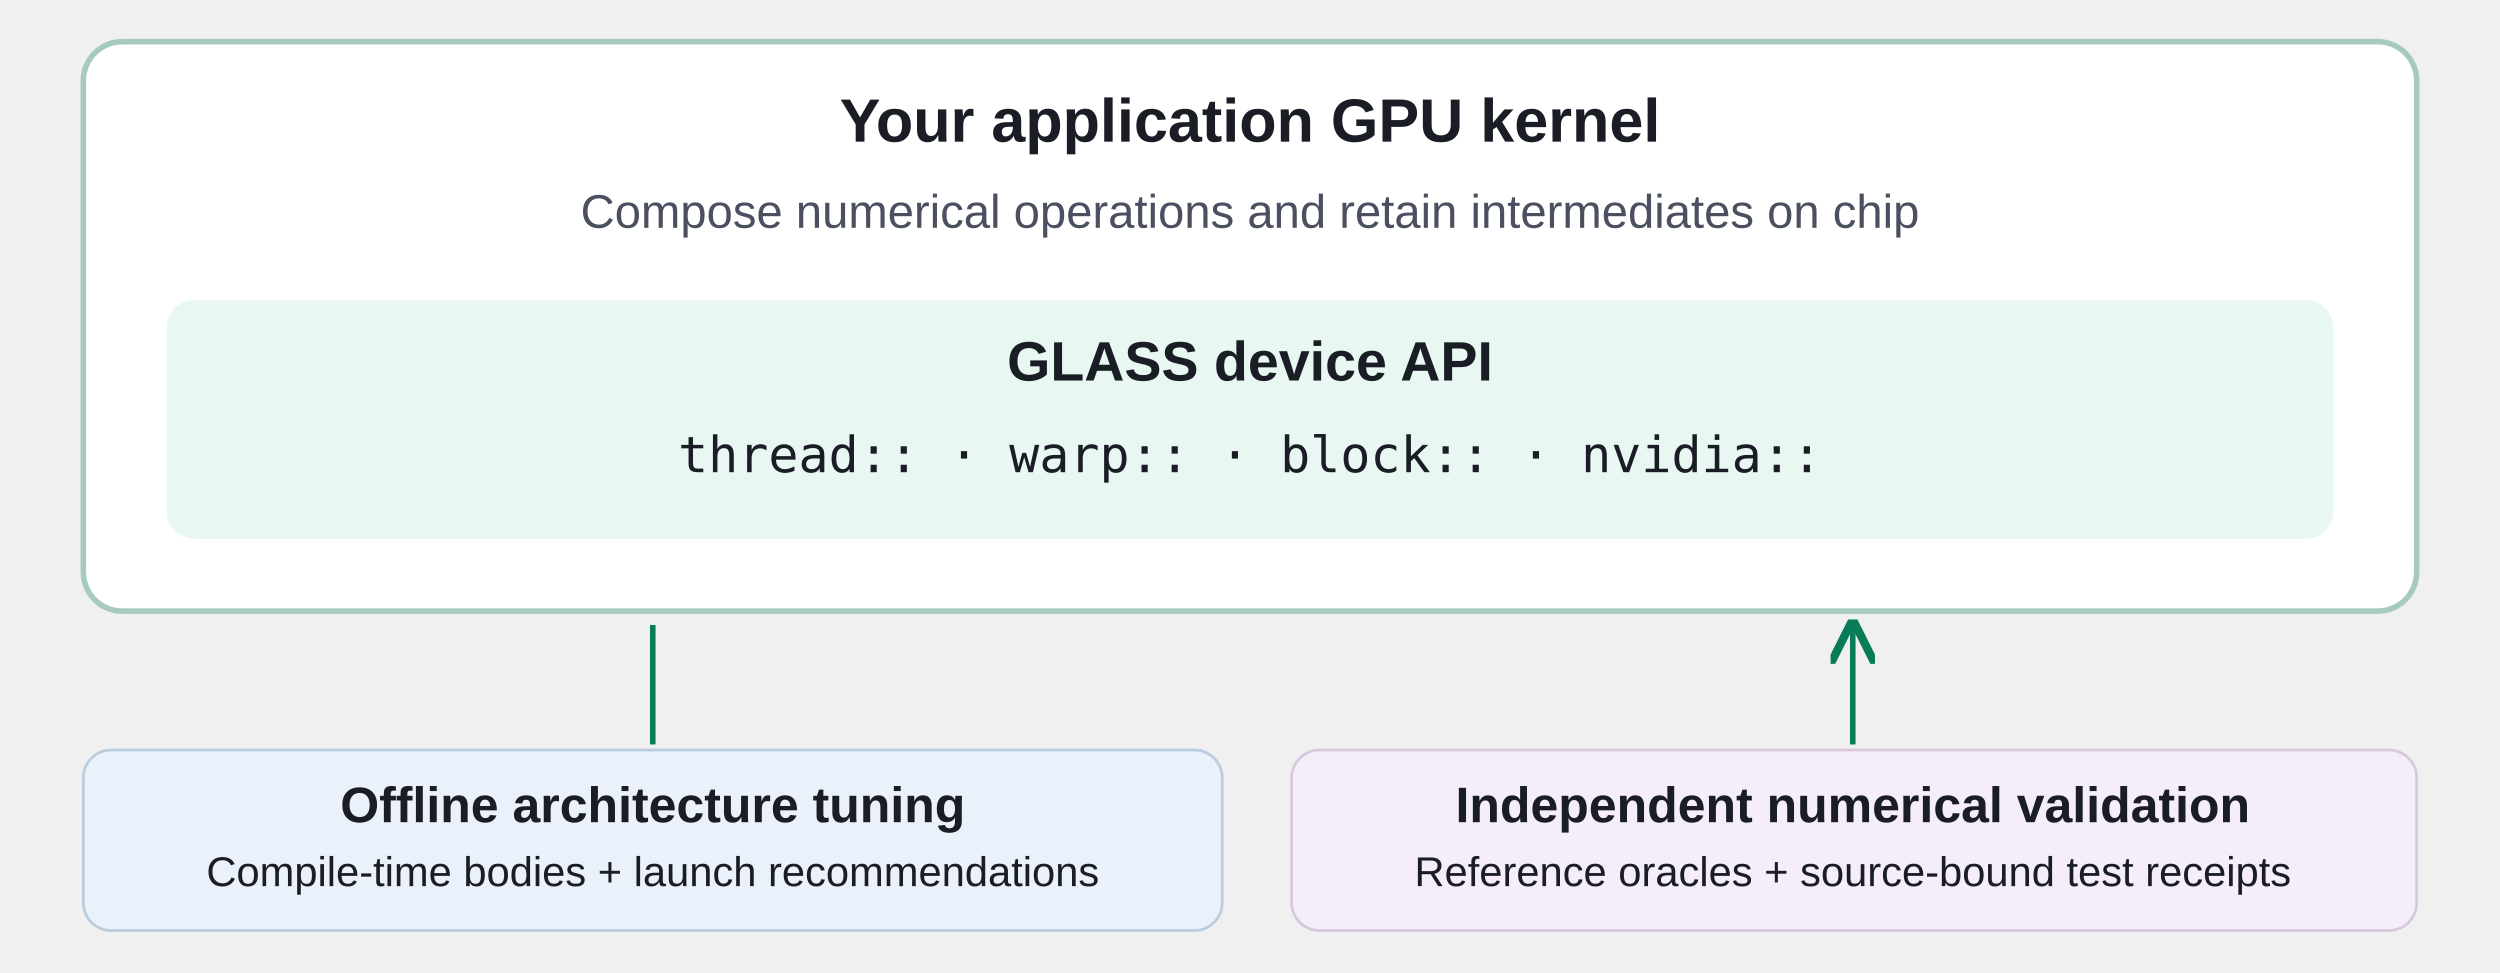
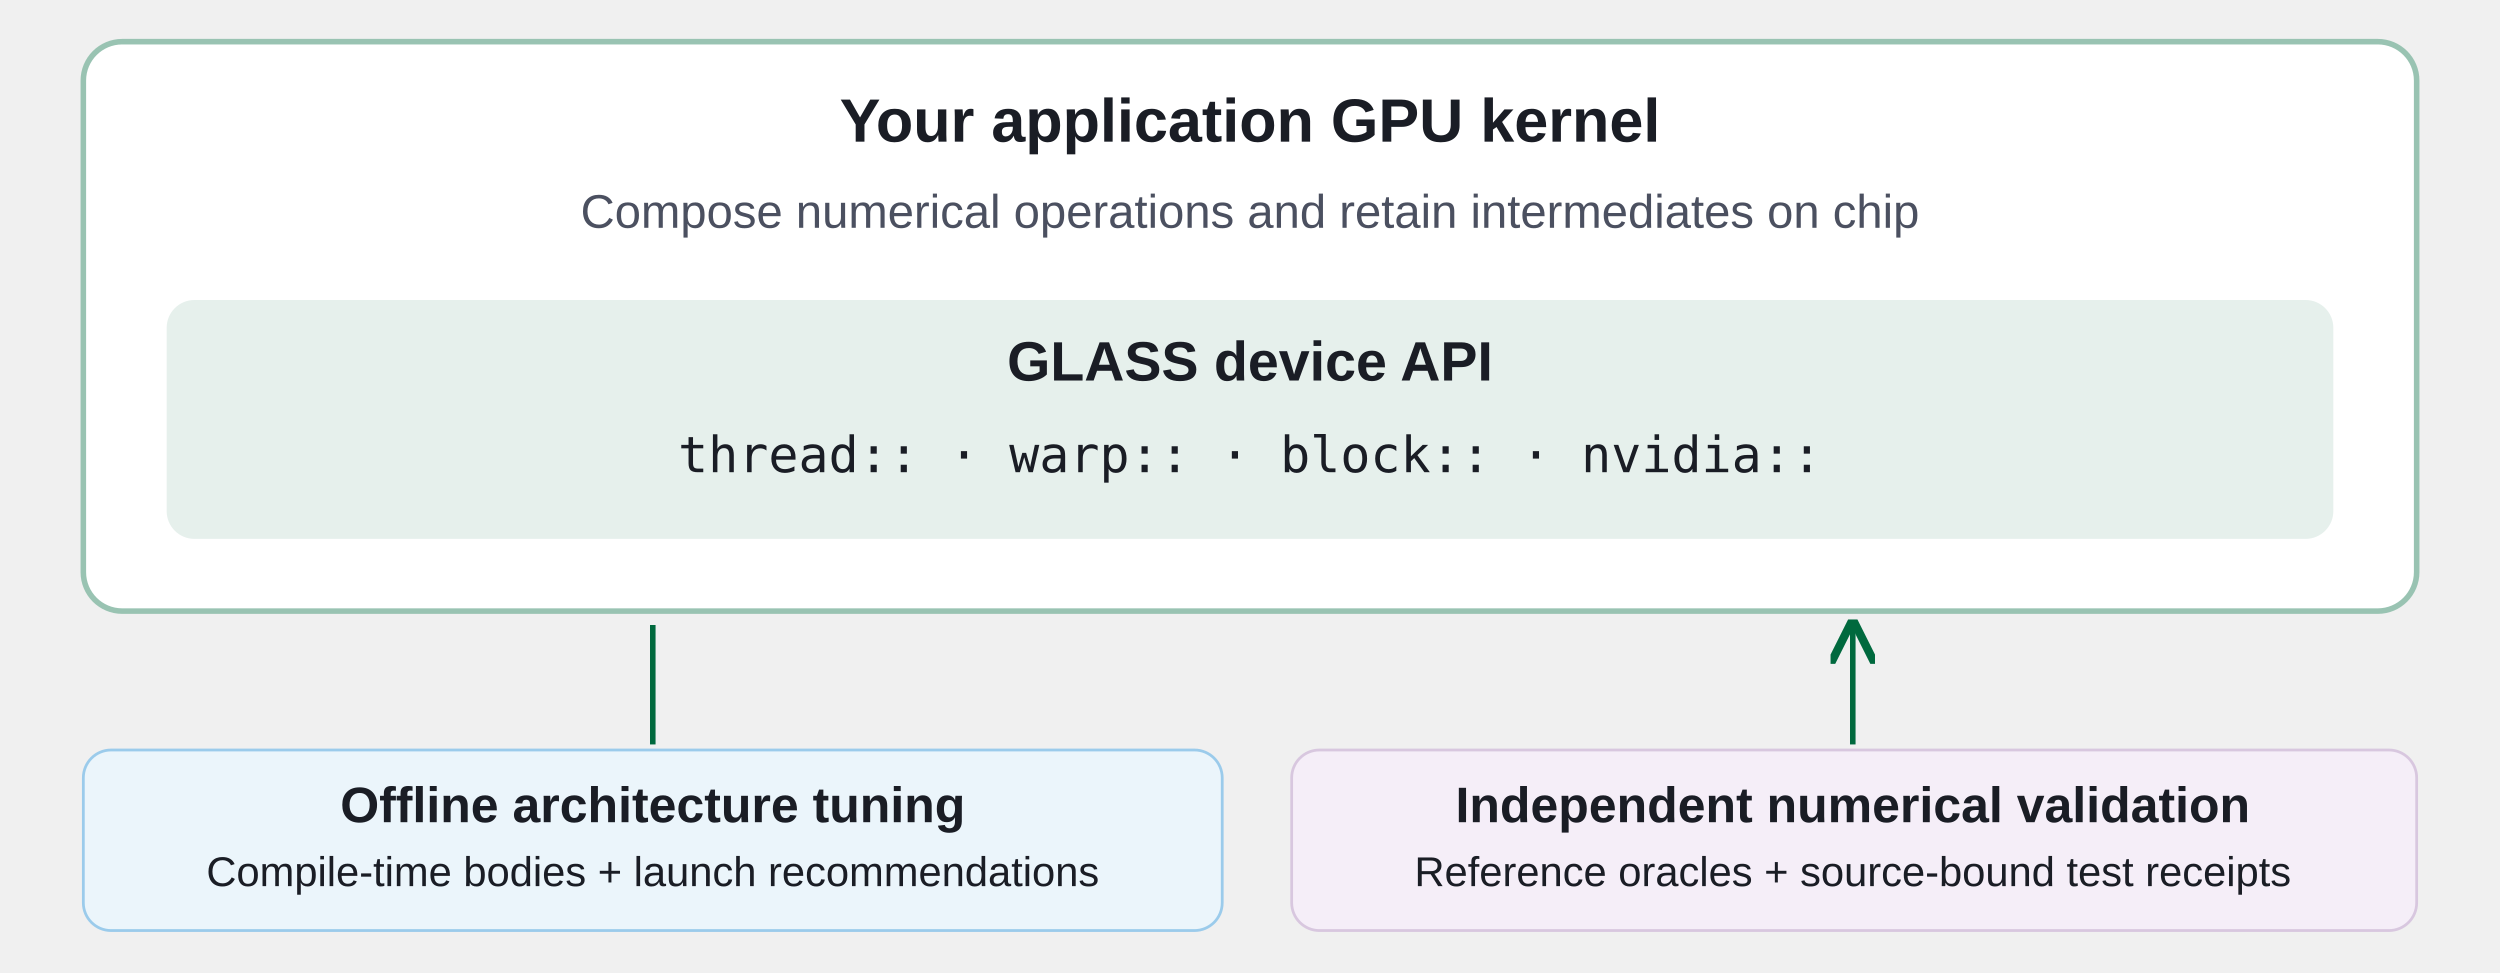
<svg xmlns="http://www.w3.org/2000/svg" width="900" height="350" viewBox="0 0 900 350" role="img" aria-labelledby="title desc">
  <defs>
    <marker id="arrow" markerWidth="8" markerHeight="8" refX="7" refY="4" orient="auto">
-       <path d="M0 0 L8 4 L0 8" fill="none" stroke="#087c58" stroke-width="1.5" />
+       <path d="M0 0 L8 4 L0 8" fill="none" stroke="#00693e" stroke-width="1.5" />
    </marker>
  </defs>
  <g font-family="Arial, sans-serif" text-anchor="middle" fill="#1a1d25">
-     <rect x="30" y="15" width="840" height="205" rx="14" fill="#fff" stroke="#a6cbbd" stroke-width="2" />
+     <rect x="30" y="15" width="840" height="205" rx="14" fill="#fff" stroke="#99c3b2" stroke-width="2" />
    <text x="450" y="51" font-size="22" font-weight="bold">Your application GPU kernel</text>
    <text x="450" y="82" font-size="17" fill="#4b5060">Compose numerical operations and retain intermediates on chip</text>
-     <rect x="60" y="108" width="780" height="86" rx="10" fill="#e8f7f1" />
+     <rect x="60" y="108" width="780" height="86" rx="10" fill="#e6f0ec" />
    <text x="450" y="137" font-size="20" font-weight="bold">GLASS device API</text>
    <text x="450" y="170" font-size="18" font-family="monospace">thread::  ·  warp::  ·  block::  ·  nvidia::</text>
-     <rect x="30" y="270" width="410" height="65" rx="10" fill="#eaf1fa" stroke="#bbcddd" />
+     <rect x="30" y="270" width="410" height="65" rx="10" fill="#ebf5fb" stroke="#9bcbeb" />
    <text x="235" y="296" font-size="18" font-weight="bold">Offline architecture tuning</text>
    <text x="235" y="319" font-size="15">Compile-time bodies + launch recommendations</text>
    <rect x="465" y="270" width="405" height="65" rx="10" fill="#f5eef8" stroke="#d8c7df" />
    <text x="667" y="296" font-size="18" font-weight="bold">Independent numerical validation</text>
    <text x="667" y="319" font-size="15">Reference oracles + source-bound test receipts</text>
  </g>
-   <path d="M235 268 V225 M667 268 V225" stroke="#087c58" stroke-width="2" marker-end="url(#arrow)" />
+   <path d="M235 268 V225 M667 268 V225" stroke="#00693e" stroke-width="2" marker-end="url(#arrow)" />
</svg>
